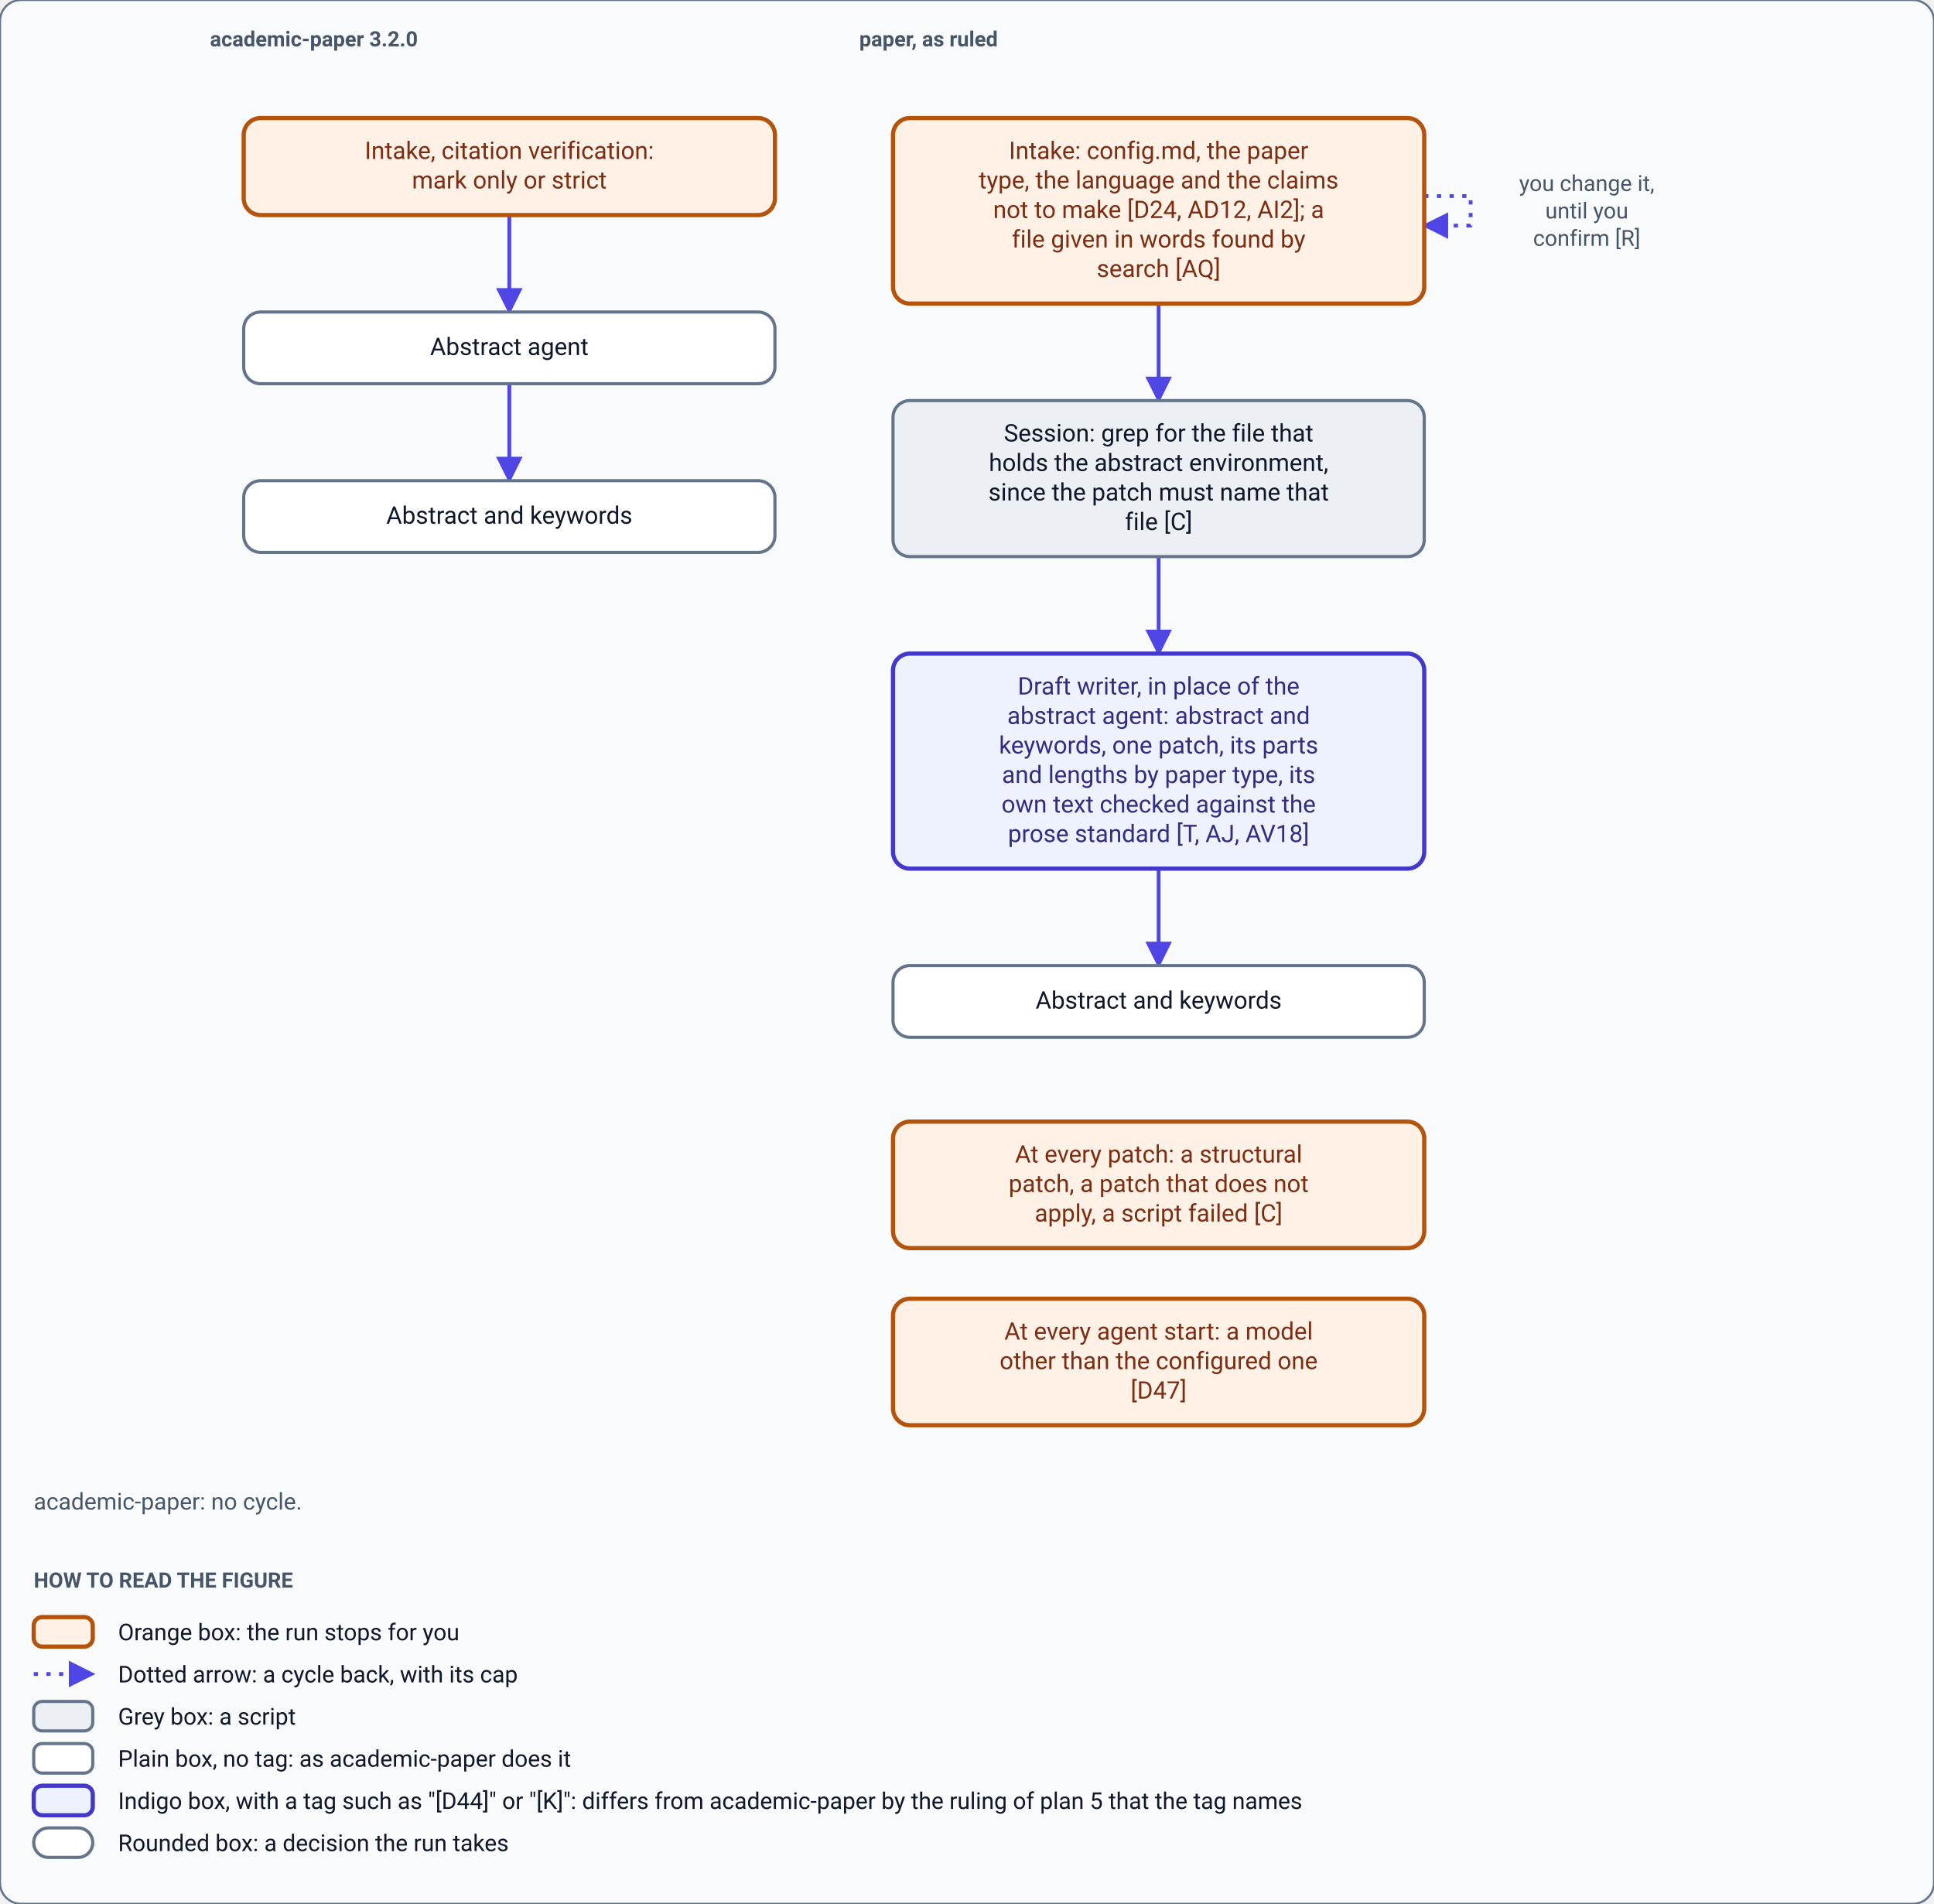
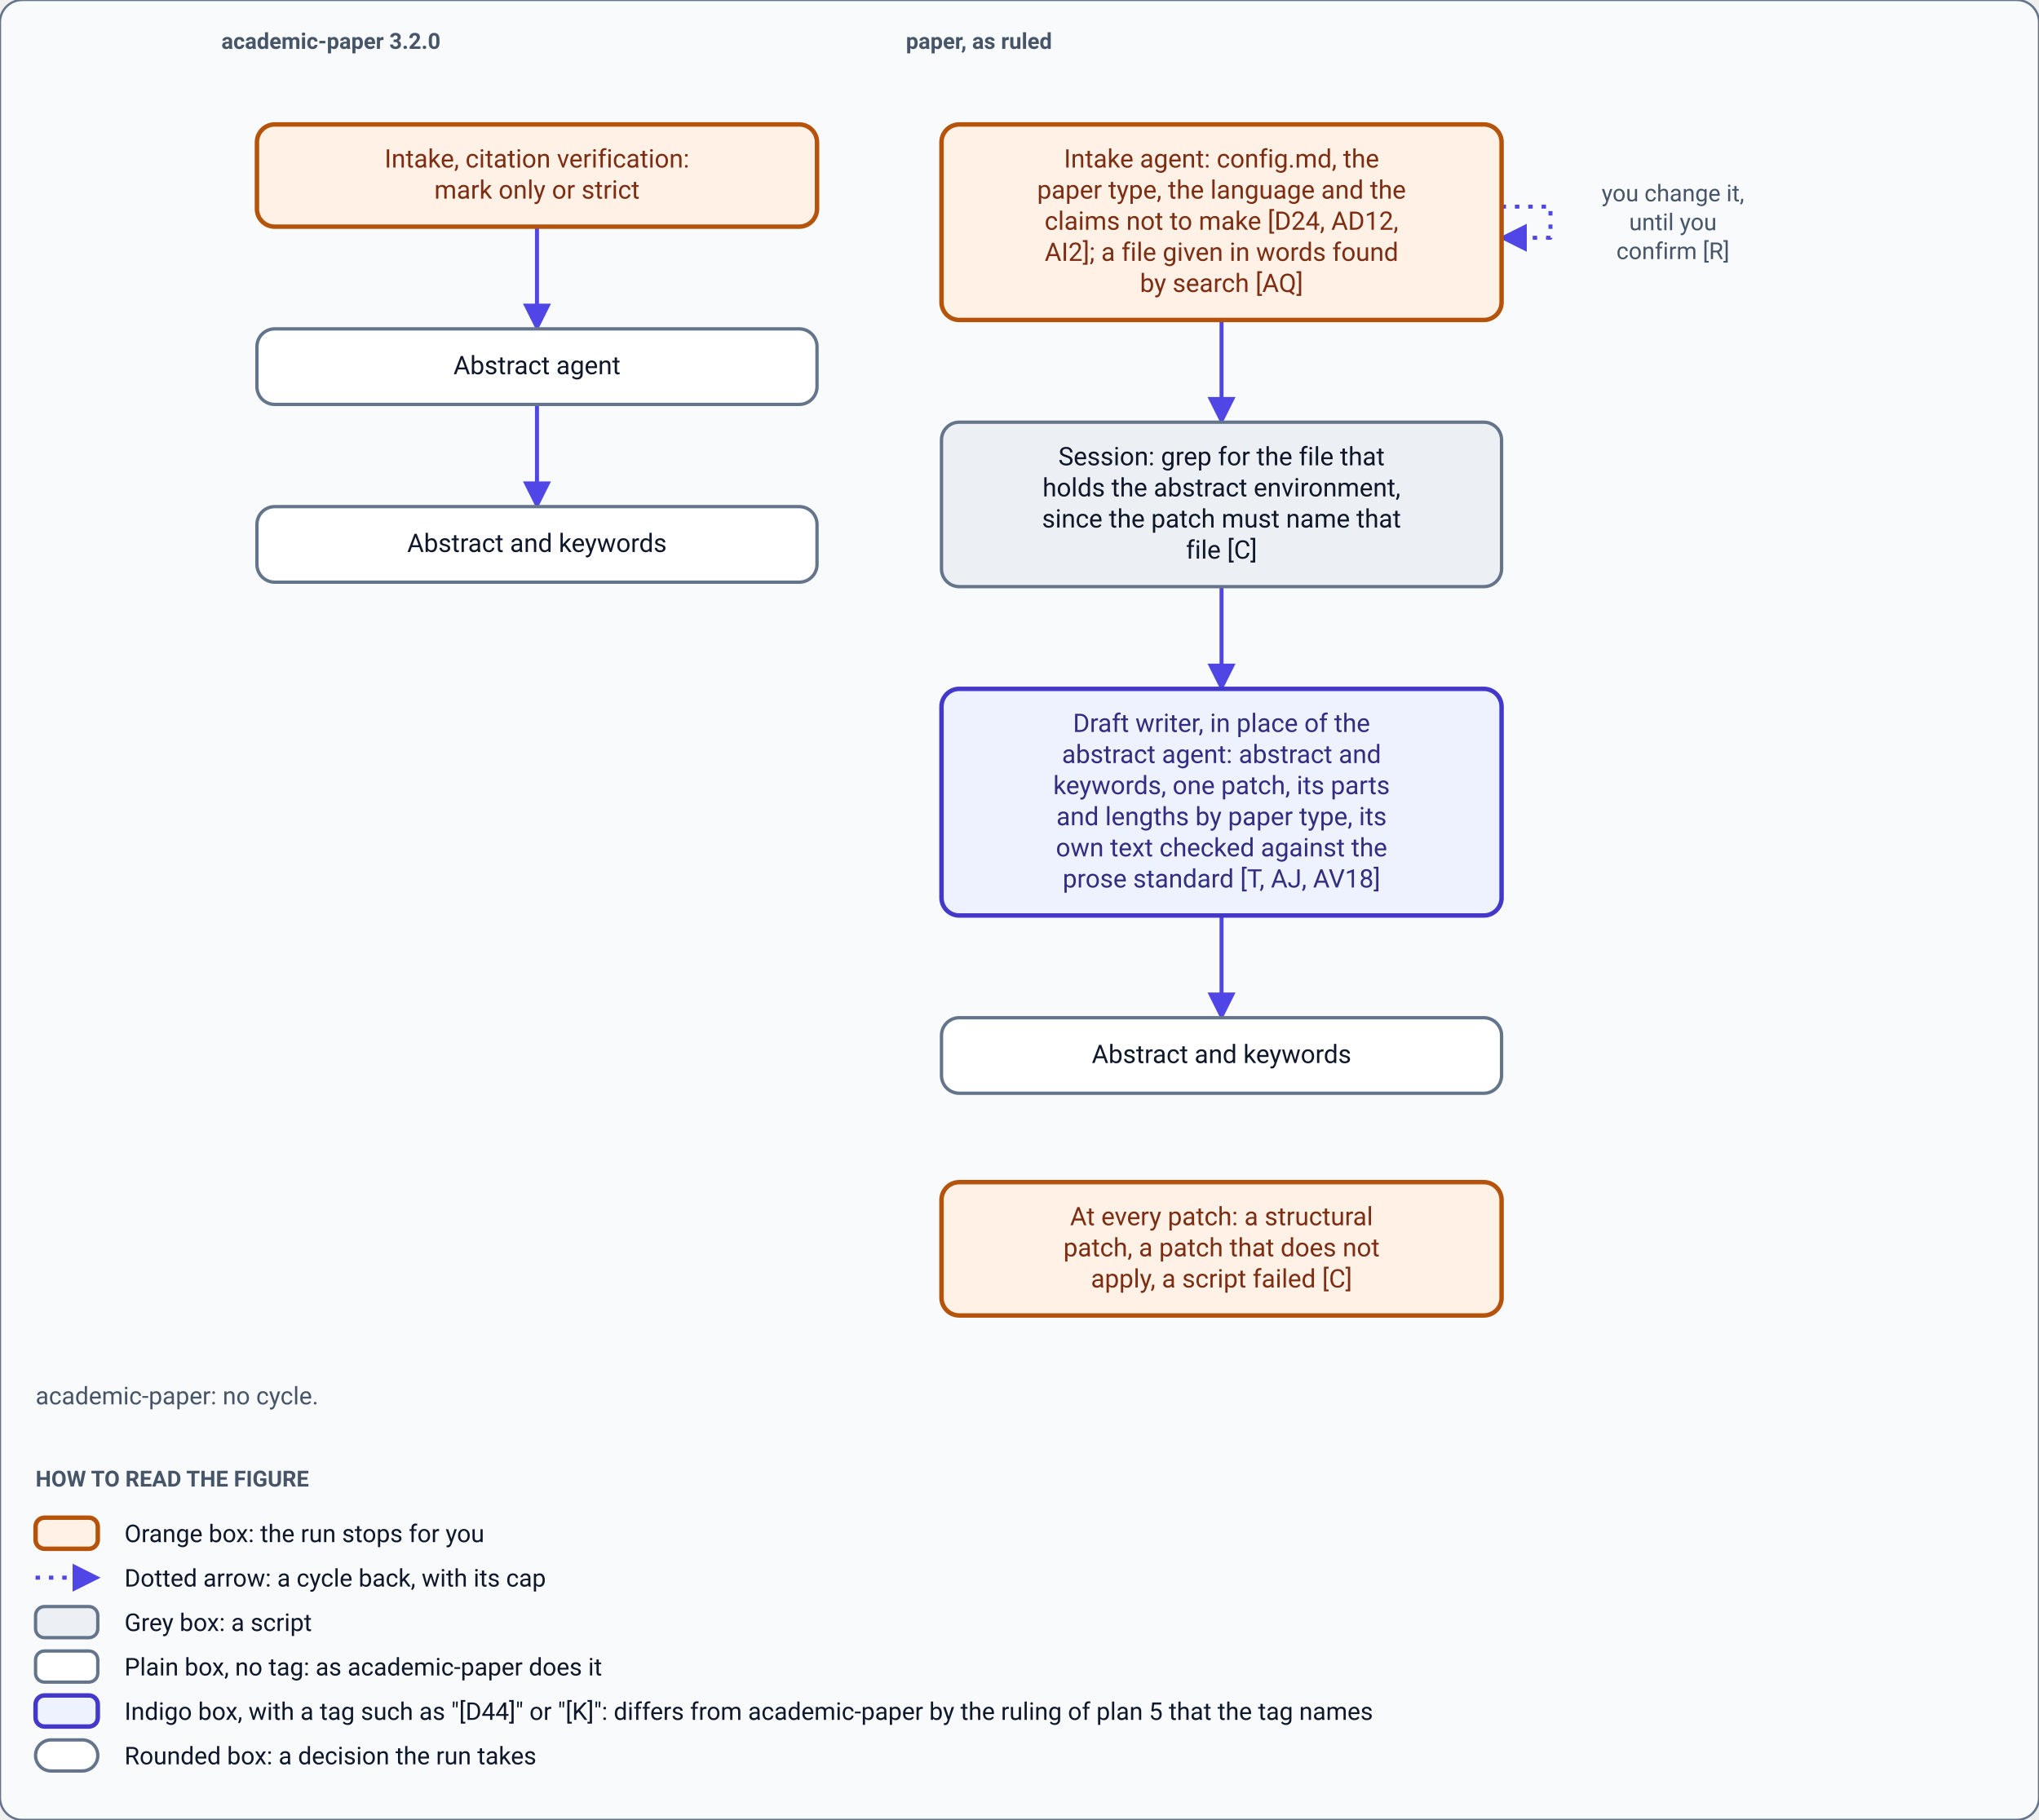
- <svg xmlns="http://www.w3.org/2000/svg" viewBox="0 0 917.4 903" width="917.4" height="903" role="img" aria-label="The abstract-only mode, detailed view. Boxes: academic-paper 3.2.0: Intake, citation verification: mark only or strict (stop); Abstract agent (agent); Abstract and keywords (agent) | paper, as ruled: Intake: config.md, the paper type, the language and the claims not to make [D24, AD12, AI2]; a file given in words found by search [AQ] (stop); Session: grep for the file that holds the abstract environment, since the patch must name that file [C] (script); Draft writer, in place of the abstract agent: abstract and keywords, one patch, its parts and lengths by paper type, its own text checked against the prose standard [T, AJ, AV18] (ruled); Abstract and keywords (agent); At every patch: a structural patch, a patch that does not apply, a script failed [C] (stop); At every agent start: a model other than the configured one [D47] (stop).">
+ <svg xmlns="http://www.w3.org/2000/svg" viewBox="0 0 917.4 819" width="917.4" height="819" role="img" aria-label="The abstract-only mode, detailed view. Boxes: academic-paper 3.2.0: Intake, citation verification: mark only or strict (stop); Abstract agent (agent); Abstract and keywords (agent) | paper, as ruled: Intake agent: config.md, the paper type, the language and the claims not to make [D24, AD12, AI2]; a file given in words found by search [AQ] (stop); Session: grep for the file that holds the abstract environment, since the patch must name that file [C] (script); Draft writer, in place of the abstract agent: abstract and keywords, one patch, its parts and lengths by paper type, its own text checked against the prose standard [T, AJ, AV18] (ruled); Abstract and keywords (agent); At every patch: a structural patch, a patch that does not apply, a script failed [C] (stop).">
  <defs>
    <marker id="arrow" viewBox="0 0 10 10" refX="9" refY="5" markerWidth="7" markerHeight="7" orient="auto">
      <path d="M0,0 L10,5 L0,10 z" fill="#4f46e5" />
    </marker>
  </defs>
-   <rect x="0" y="0" width="917.4" height="903" rx="10" fill="#f8fafc" stroke="#64748b" />
+   <rect x="0" y="0" width="917.4" height="819" rx="10" fill="#f8fafc" stroke="#64748b" />
  <text x="99.6" y="22" font-family="ui-sans-serif, -apple-system, 'Segoe UI', Roboto, Helvetica, Arial, sans-serif" font-size="10" fill="#475569" font-weight="700" text-anchor="start">academic-paper 3.2.0</text>
  <path d="M241.6,102 L241.6,148" fill="none" stroke="#4f46e5" stroke-width="1.8" marker-end="url(#arrow)" stroke-linejoin="round" />
  <path d="M241.6,182 L241.6,228" fill="none" stroke="#4f46e5" stroke-width="1.8" marker-end="url(#arrow)" stroke-linejoin="round" />
  <rect x="115.6" y="56" width="252" height="46" rx="8" fill="#fff1e6" stroke="#b45309" stroke-width="2" />
  <text x="241.6" y="75.4" font-family="ui-sans-serif, -apple-system, 'Segoe UI', Roboto, Helvetica, Arial, sans-serif" font-size="11.5" fill="#7c2d12" font-weight="400" text-anchor="middle">Intake, citation verification:</text>
  <text x="241.6" y="89.4" font-family="ui-sans-serif, -apple-system, 'Segoe UI', Roboto, Helvetica, Arial, sans-serif" font-size="11.5" fill="#7c2d12" font-weight="400" text-anchor="middle">mark only or strict</text>
  <rect x="115.6" y="148" width="252" height="34" rx="8" fill="#ffffff" stroke="#64748b" stroke-width="1.5" />
  <text x="241.6" y="168.4" font-family="ui-sans-serif, -apple-system, 'Segoe UI', Roboto, Helvetica, Arial, sans-serif" font-size="11.5" fill="#0f172a" font-weight="400" text-anchor="middle">Abstract agent</text>
  <rect x="115.6" y="228" width="252" height="34" rx="8" fill="#ffffff" stroke="#64748b" stroke-width="1.5" />
  <text x="241.6" y="248.4" font-family="ui-sans-serif, -apple-system, 'Segoe UI', Roboto, Helvetica, Arial, sans-serif" font-size="11.5" fill="#0f172a" font-weight="400" text-anchor="middle">Abstract and keywords</text>
  <text x="407.6" y="22" font-family="ui-sans-serif, -apple-system, 'Segoe UI', Roboto, Helvetica, Arial, sans-serif" font-size="10" fill="#475569" font-weight="700" text-anchor="start">paper, as ruled</text>
  <path d="M549.6,144 L549.6,190" fill="none" stroke="#4f46e5" stroke-width="1.8" marker-end="url(#arrow)" stroke-linejoin="round" />
  <path d="M549.6,264 L549.6,310" fill="none" stroke="#4f46e5" stroke-width="1.8" marker-end="url(#arrow)" stroke-linejoin="round" />
  <path d="M549.6,412 L549.6,458" fill="none" stroke="#4f46e5" stroke-width="1.8" marker-end="url(#arrow)" stroke-linejoin="round" />
  <path d="M675.6,93 L697.6,93 L697.6,107 L675.6,107" fill="none" stroke="#4f46e5" stroke-width="1.8" stroke-dasharray="2 4" marker-end="url(#arrow)" stroke-linejoin="round" />
  <rect x="423.6" y="56" width="252" height="88" rx="8" fill="#fff1e6" stroke="#b45309" stroke-width="2" />
-   <text x="549.6" y="75.4" font-family="ui-sans-serif, -apple-system, 'Segoe UI', Roboto, Helvetica, Arial, sans-serif" font-size="11.5" fill="#7c2d12" font-weight="400" text-anchor="middle">Intake: config.md, the paper</text>
-   <text x="549.6" y="89.4" font-family="ui-sans-serif, -apple-system, 'Segoe UI', Roboto, Helvetica, Arial, sans-serif" font-size="11.5" fill="#7c2d12" font-weight="400" text-anchor="middle">type, the language and the claims</text>
-   <text x="549.6" y="103.4" font-family="ui-sans-serif, -apple-system, 'Segoe UI', Roboto, Helvetica, Arial, sans-serif" font-size="11.5" fill="#7c2d12" font-weight="400" text-anchor="middle">not to make [D24, AD12, AI2]; a</text>
-   <text x="549.6" y="117.4" font-family="ui-sans-serif, -apple-system, 'Segoe UI', Roboto, Helvetica, Arial, sans-serif" font-size="11.5" fill="#7c2d12" font-weight="400" text-anchor="middle">file given in words found by</text>
-   <text x="549.6" y="131.4" font-family="ui-sans-serif, -apple-system, 'Segoe UI', Roboto, Helvetica, Arial, sans-serif" font-size="11.5" fill="#7c2d12" font-weight="400" text-anchor="middle">search [AQ]</text>
+   <text x="549.6" y="75.4" font-family="ui-sans-serif, -apple-system, 'Segoe UI', Roboto, Helvetica, Arial, sans-serif" font-size="11.5" fill="#7c2d12" font-weight="400" text-anchor="middle">Intake agent: config.md, the</text>
+   <text x="549.6" y="89.4" font-family="ui-sans-serif, -apple-system, 'Segoe UI', Roboto, Helvetica, Arial, sans-serif" font-size="11.5" fill="#7c2d12" font-weight="400" text-anchor="middle">paper type, the language and the</text>
+   <text x="549.6" y="103.4" font-family="ui-sans-serif, -apple-system, 'Segoe UI', Roboto, Helvetica, Arial, sans-serif" font-size="11.5" fill="#7c2d12" font-weight="400" text-anchor="middle">claims not to make [D24, AD12,</text>
+   <text x="549.6" y="117.4" font-family="ui-sans-serif, -apple-system, 'Segoe UI', Roboto, Helvetica, Arial, sans-serif" font-size="11.5" fill="#7c2d12" font-weight="400" text-anchor="middle">AI2]; a file given in words found</text>
+   <text x="549.6" y="131.4" font-family="ui-sans-serif, -apple-system, 'Segoe UI', Roboto, Helvetica, Arial, sans-serif" font-size="11.5" fill="#7c2d12" font-weight="400" text-anchor="middle">by search [AQ]</text>
  <rect x="423.6" y="190" width="252" height="74" rx="8" fill="#eceff3" stroke="#64748b" stroke-width="1.5" />
  <text x="549.6" y="209.4" font-family="ui-sans-serif, -apple-system, 'Segoe UI', Roboto, Helvetica, Arial, sans-serif" font-size="11.5" fill="#0f172a" font-weight="400" text-anchor="middle">Session: grep for the file that</text>
  <text x="549.6" y="223.4" font-family="ui-sans-serif, -apple-system, 'Segoe UI', Roboto, Helvetica, Arial, sans-serif" font-size="11.5" fill="#0f172a" font-weight="400" text-anchor="middle">holds the abstract environment,</text>
  <text x="549.6" y="237.4" font-family="ui-sans-serif, -apple-system, 'Segoe UI', Roboto, Helvetica, Arial, sans-serif" font-size="11.5" fill="#0f172a" font-weight="400" text-anchor="middle">since the patch must name that</text>
  <text x="549.6" y="251.4" font-family="ui-sans-serif, -apple-system, 'Segoe UI', Roboto, Helvetica, Arial, sans-serif" font-size="11.5" fill="#0f172a" font-weight="400" text-anchor="middle">file [C]</text>
  <rect x="423.6" y="310" width="252" height="102" rx="8" fill="#eef2ff" stroke="#4338ca" stroke-width="2" />
  <text x="549.6" y="329.4" font-family="ui-sans-serif, -apple-system, 'Segoe UI', Roboto, Helvetica, Arial, sans-serif" font-size="11.5" fill="#312e81" font-weight="400" text-anchor="middle">Draft writer, in place of the</text>
  <text x="549.6" y="343.4" font-family="ui-sans-serif, -apple-system, 'Segoe UI', Roboto, Helvetica, Arial, sans-serif" font-size="11.5" fill="#312e81" font-weight="400" text-anchor="middle">abstract agent: abstract and</text>
  <text x="549.6" y="357.4" font-family="ui-sans-serif, -apple-system, 'Segoe UI', Roboto, Helvetica, Arial, sans-serif" font-size="11.5" fill="#312e81" font-weight="400" text-anchor="middle">keywords, one patch, its parts</text>
  <text x="549.6" y="371.4" font-family="ui-sans-serif, -apple-system, 'Segoe UI', Roboto, Helvetica, Arial, sans-serif" font-size="11.5" fill="#312e81" font-weight="400" text-anchor="middle">and lengths by paper type, its</text>
  <text x="549.6" y="385.4" font-family="ui-sans-serif, -apple-system, 'Segoe UI', Roboto, Helvetica, Arial, sans-serif" font-size="11.5" fill="#312e81" font-weight="400" text-anchor="middle">own text checked against the</text>
  <text x="549.6" y="399.4" font-family="ui-sans-serif, -apple-system, 'Segoe UI', Roboto, Helvetica, Arial, sans-serif" font-size="11.5" fill="#312e81" font-weight="400" text-anchor="middle">prose standard [T, AJ, AV18]</text>
  <rect x="423.6" y="458" width="252" height="34" rx="8" fill="#ffffff" stroke="#64748b" stroke-width="1.5" />
  <text x="549.6" y="478.4" font-family="ui-sans-serif, -apple-system, 'Segoe UI', Roboto, Helvetica, Arial, sans-serif" font-size="11.5" fill="#0f172a" font-weight="400" text-anchor="middle">Abstract and keywords</text>
  <rect x="423.6" y="532" width="252" height="60" rx="8" fill="#fff1e6" stroke="#b45309" stroke-width="2" />
  <text x="549.6" y="551.4" font-family="ui-sans-serif, -apple-system, 'Segoe UI', Roboto, Helvetica, Arial, sans-serif" font-size="11.5" fill="#7c2d12" font-weight="400" text-anchor="middle">At every patch: a structural</text>
  <text x="549.6" y="565.4" font-family="ui-sans-serif, -apple-system, 'Segoe UI', Roboto, Helvetica, Arial, sans-serif" font-size="11.5" fill="#7c2d12" font-weight="400" text-anchor="middle">patch, a patch that does not</text>
  <text x="549.6" y="579.4" font-family="ui-sans-serif, -apple-system, 'Segoe UI', Roboto, Helvetica, Arial, sans-serif" font-size="11.5" fill="#7c2d12" font-weight="400" text-anchor="middle">apply, a script failed [C]</text>
-   <rect x="423.6" y="616" width="252" height="60" rx="8" fill="#fff1e6" stroke="#b45309" stroke-width="2" />
-   <text x="549.6" y="635.4" font-family="ui-sans-serif, -apple-system, 'Segoe UI', Roboto, Helvetica, Arial, sans-serif" font-size="11.5" fill="#7c2d12" font-weight="400" text-anchor="middle">At every agent start: a model</text>
-   <text x="549.6" y="649.4" font-family="ui-sans-serif, -apple-system, 'Segoe UI', Roboto, Helvetica, Arial, sans-serif" font-size="11.5" fill="#7c2d12" font-weight="400" text-anchor="middle">other than the configured one</text>
-   <text x="549.6" y="663.4" font-family="ui-sans-serif, -apple-system, 'Segoe UI', Roboto, Helvetica, Arial, sans-serif" font-size="11.5" fill="#7c2d12" font-weight="400" text-anchor="middle">[D47]</text>
  <text x="752.7" y="90.6" font-family="ui-sans-serif, -apple-system, 'Segoe UI', Roboto, Helvetica, Arial, sans-serif" font-size="10.5" fill="#475569" font-weight="400" text-anchor="middle" stroke="#f8fafc" stroke-width="4" stroke-linejoin="round" paint-order="stroke">you change it,</text>
  <text x="752.7" y="103.6" font-family="ui-sans-serif, -apple-system, 'Segoe UI', Roboto, Helvetica, Arial, sans-serif" font-size="10.5" fill="#475569" font-weight="400" text-anchor="middle" stroke="#f8fafc" stroke-width="4" stroke-linejoin="round" paint-order="stroke">until you</text>
  <text x="752.7" y="116.6" font-family="ui-sans-serif, -apple-system, 'Segoe UI', Roboto, Helvetica, Arial, sans-serif" font-size="10.5" fill="#475569" font-weight="400" text-anchor="middle" stroke="#f8fafc" stroke-width="4" stroke-linejoin="round" paint-order="stroke">confirm [R]</text>
-   <text x="16" y="716" font-family="ui-sans-serif, -apple-system, 'Segoe UI', Roboto, Helvetica, Arial, sans-serif" font-size="11" fill="#475569" font-weight="400" text-anchor="start">academic-paper: no cycle.</text>
-   <text x="16" y="753" font-family="ui-sans-serif, -apple-system, 'Segoe UI', Roboto, Helvetica, Arial, sans-serif" font-size="10" fill="#475569" font-weight="700" text-anchor="start">HOW TO READ THE FIGURE</text>
-   <rect x="16" y="767" width="28" height="14" rx="4" fill="#fff1e6" stroke="#b45309" stroke-width="2" />
-   <text x="56" y="778" font-family="ui-sans-serif, -apple-system, 'Segoe UI', Roboto, Helvetica, Arial, sans-serif" font-size="11" fill="#0f172a" font-weight="400" text-anchor="start">Orange box: the run stops for you</text>
-   <path d="M16,794 L44,794" fill="none" stroke="#4f46e5" stroke-width="1.8" stroke-dasharray="2 4" marker-end="url(#arrow)" stroke-linejoin="round" />
-   <text x="56" y="798" font-family="ui-sans-serif, -apple-system, 'Segoe UI', Roboto, Helvetica, Arial, sans-serif" font-size="11" fill="#0f172a" font-weight="400" text-anchor="start">Dotted arrow: a cycle back, with its cap</text>
-   <rect x="16" y="807" width="28" height="14" rx="4" fill="#eceff3" stroke="#64748b" stroke-width="1.5" />
-   <text x="56" y="818" font-family="ui-sans-serif, -apple-system, 'Segoe UI', Roboto, Helvetica, Arial, sans-serif" font-size="11" fill="#0f172a" font-weight="400" text-anchor="start">Grey box: a script</text>
-   <rect x="16" y="827" width="28" height="14" rx="4" fill="#ffffff" stroke="#64748b" stroke-width="1.5" />
-   <text x="56" y="838" font-family="ui-sans-serif, -apple-system, 'Segoe UI', Roboto, Helvetica, Arial, sans-serif" font-size="11" fill="#0f172a" font-weight="400" text-anchor="start">Plain box, no tag: as academic-paper does it</text>
-   <rect x="16" y="847" width="28" height="14" rx="4" fill="#eef2ff" stroke="#4338ca" stroke-width="2" />
-   <text x="56" y="858" font-family="ui-sans-serif, -apple-system, 'Segoe UI', Roboto, Helvetica, Arial, sans-serif" font-size="11" fill="#0f172a" font-weight="400" text-anchor="start">Indigo box, with a tag such as "[D44]" or "[K]": differs from academic-paper by the ruling of plan 5 that the tag names</text>
-   <rect x="16" y="867" width="28" height="14" rx="7" fill="#ffffff" stroke="#64748b" stroke-width="1.5" />
-   <text x="56" y="878" font-family="ui-sans-serif, -apple-system, 'Segoe UI', Roboto, Helvetica, Arial, sans-serif" font-size="11" fill="#0f172a" font-weight="400" text-anchor="start">Rounded box: a decision the run takes</text>
+   <text x="16" y="632" font-family="ui-sans-serif, -apple-system, 'Segoe UI', Roboto, Helvetica, Arial, sans-serif" font-size="11" fill="#475569" font-weight="400" text-anchor="start">academic-paper: no cycle.</text>
+   <text x="16" y="669" font-family="ui-sans-serif, -apple-system, 'Segoe UI', Roboto, Helvetica, Arial, sans-serif" font-size="10" fill="#475569" font-weight="700" text-anchor="start">HOW TO READ THE FIGURE</text>
+   <rect x="16" y="683" width="28" height="14" rx="4" fill="#fff1e6" stroke="#b45309" stroke-width="2" />
+   <text x="56" y="694" font-family="ui-sans-serif, -apple-system, 'Segoe UI', Roboto, Helvetica, Arial, sans-serif" font-size="11" fill="#0f172a" font-weight="400" text-anchor="start">Orange box: the run stops for you</text>
+   <path d="M16,710 L44,710" fill="none" stroke="#4f46e5" stroke-width="1.8" stroke-dasharray="2 4" marker-end="url(#arrow)" stroke-linejoin="round" />
+   <text x="56" y="714" font-family="ui-sans-serif, -apple-system, 'Segoe UI', Roboto, Helvetica, Arial, sans-serif" font-size="11" fill="#0f172a" font-weight="400" text-anchor="start">Dotted arrow: a cycle back, with its cap</text>
+   <rect x="16" y="723" width="28" height="14" rx="4" fill="#eceff3" stroke="#64748b" stroke-width="1.5" />
+   <text x="56" y="734" font-family="ui-sans-serif, -apple-system, 'Segoe UI', Roboto, Helvetica, Arial, sans-serif" font-size="11" fill="#0f172a" font-weight="400" text-anchor="start">Grey box: a script</text>
+   <rect x="16" y="743" width="28" height="14" rx="4" fill="#ffffff" stroke="#64748b" stroke-width="1.5" />
+   <text x="56" y="754" font-family="ui-sans-serif, -apple-system, 'Segoe UI', Roboto, Helvetica, Arial, sans-serif" font-size="11" fill="#0f172a" font-weight="400" text-anchor="start">Plain box, no tag: as academic-paper does it</text>
+   <rect x="16" y="763" width="28" height="14" rx="4" fill="#eef2ff" stroke="#4338ca" stroke-width="2" />
+   <text x="56" y="774" font-family="ui-sans-serif, -apple-system, 'Segoe UI', Roboto, Helvetica, Arial, sans-serif" font-size="11" fill="#0f172a" font-weight="400" text-anchor="start">Indigo box, with a tag such as "[D44]" or "[K]": differs from academic-paper by the ruling of plan 5 that the tag names</text>
+   <rect x="16" y="783" width="28" height="14" rx="7" fill="#ffffff" stroke="#64748b" stroke-width="1.5" />
+   <text x="56" y="794" font-family="ui-sans-serif, -apple-system, 'Segoe UI', Roboto, Helvetica, Arial, sans-serif" font-size="11" fill="#0f172a" font-weight="400" text-anchor="start">Rounded box: a decision the run takes</text>
</svg>
